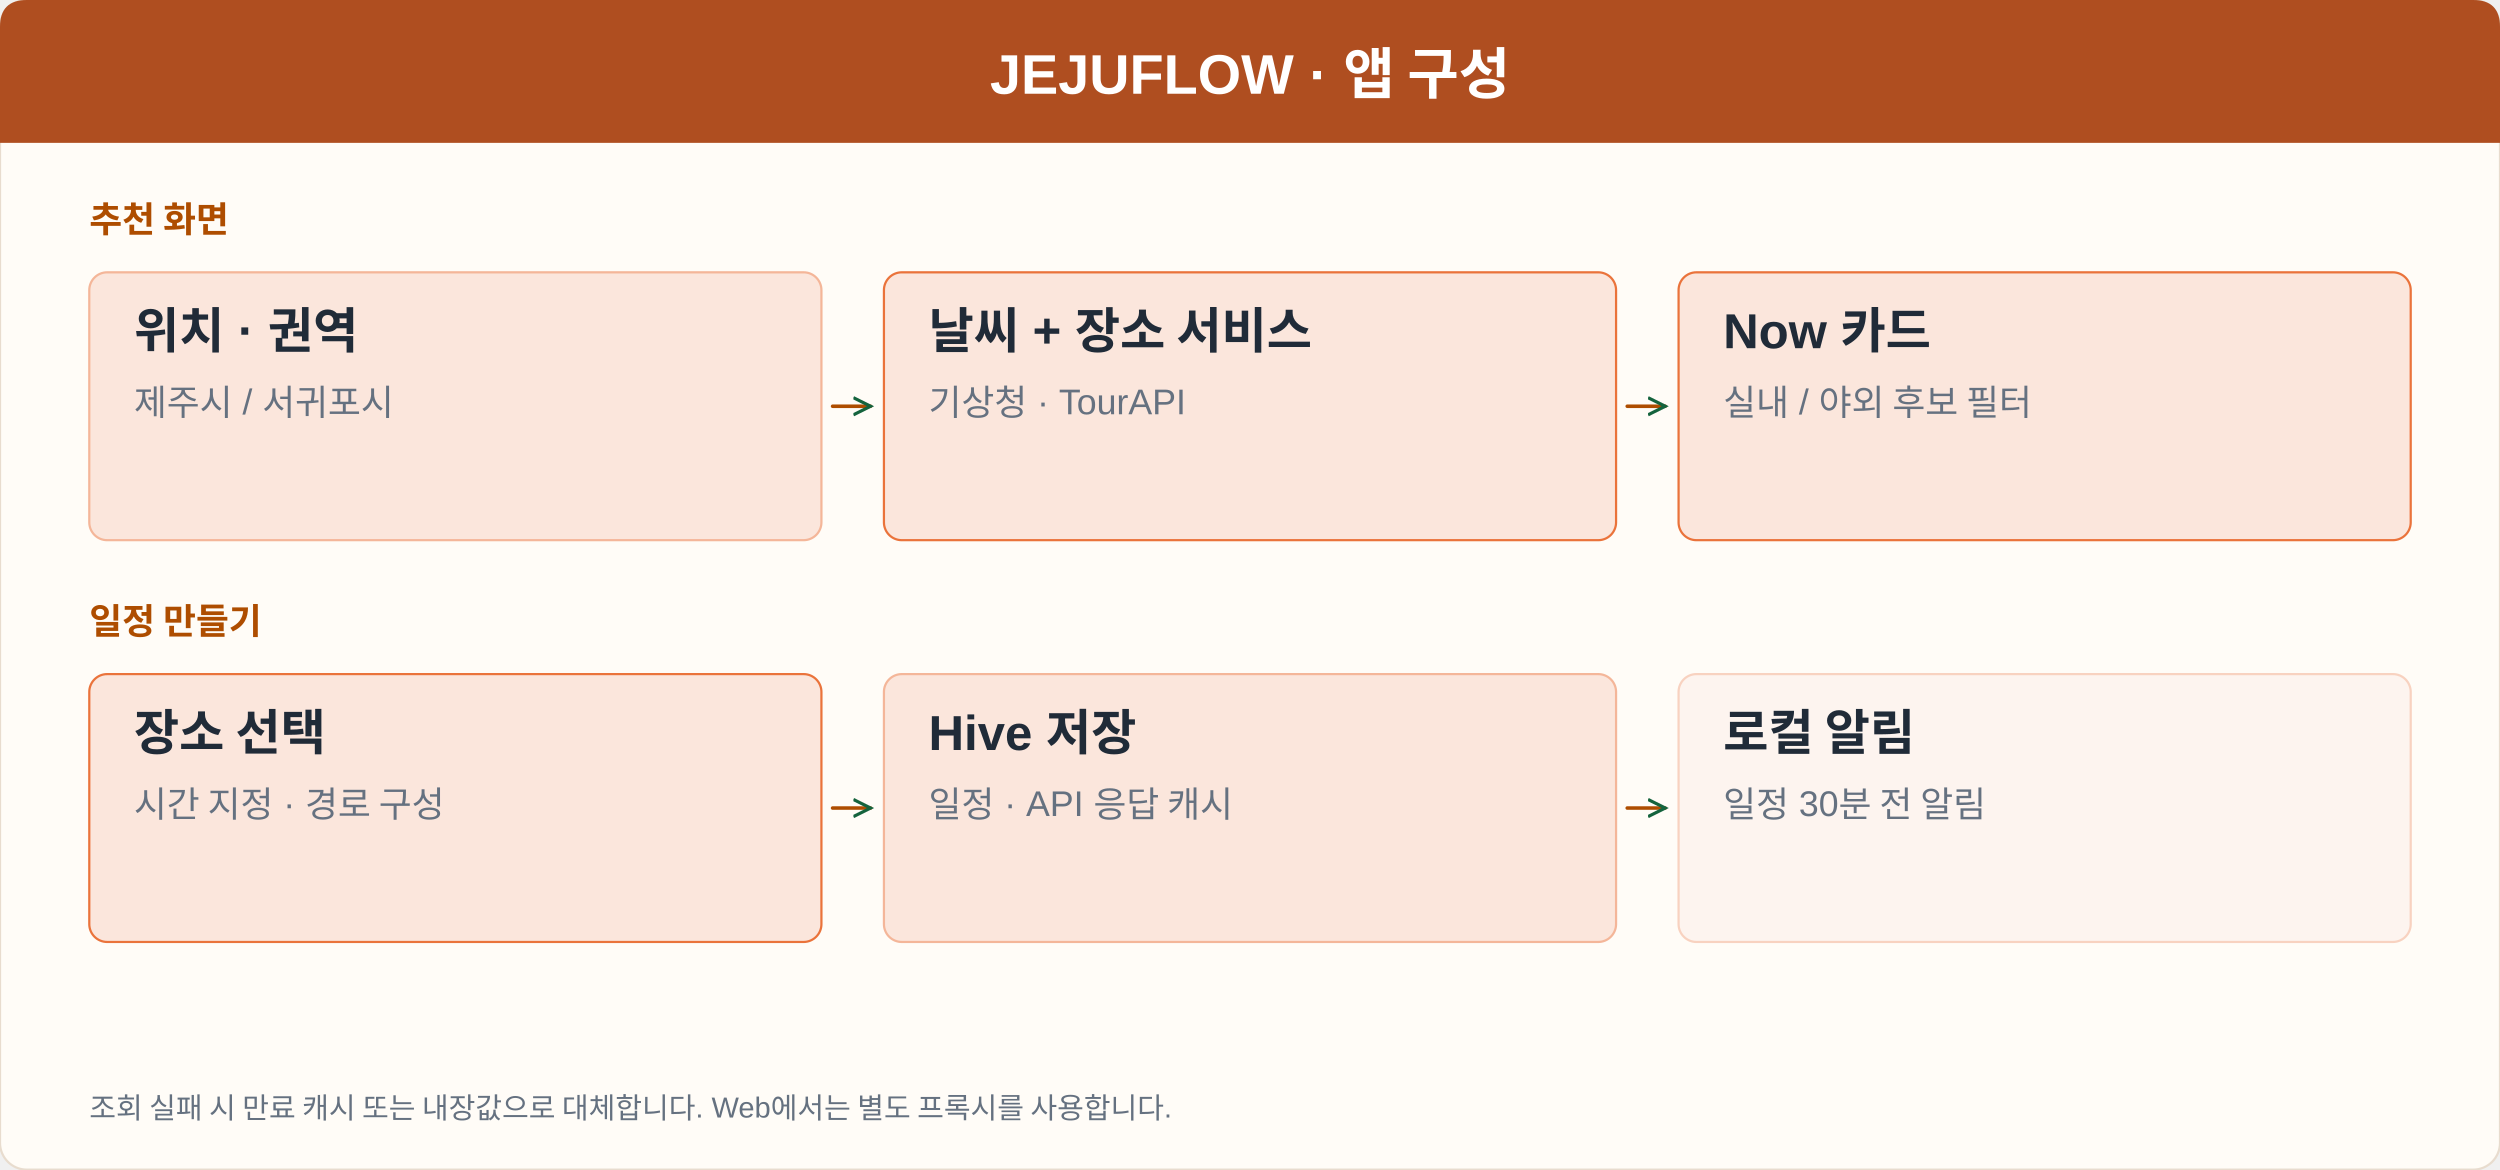
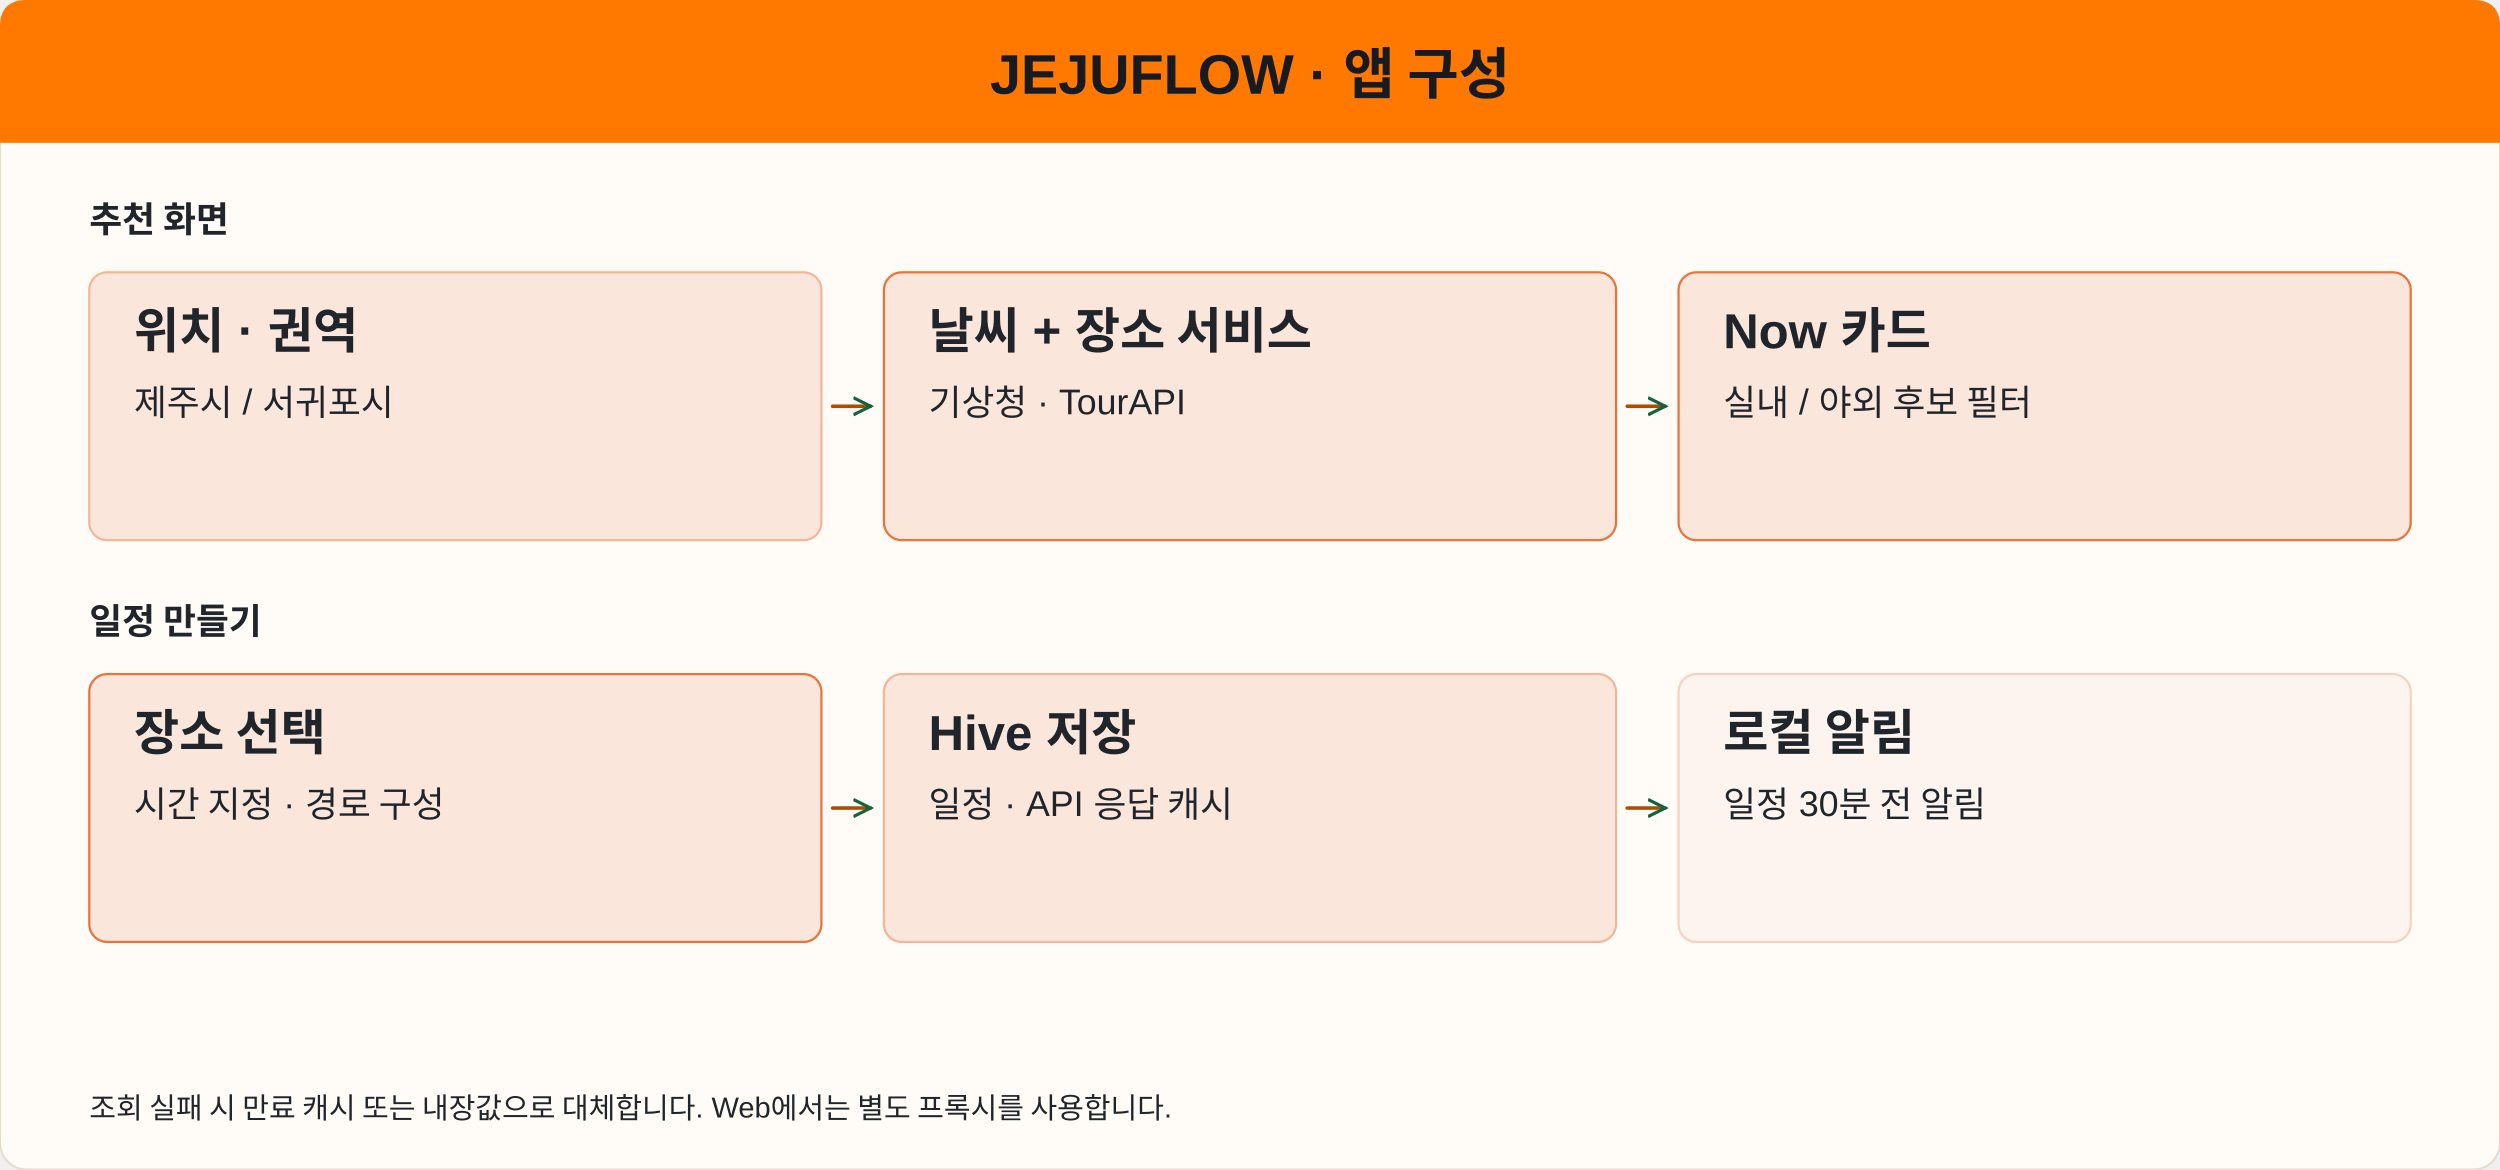
<svg xmlns="http://www.w3.org/2000/svg" width="1120" height="524" viewBox="0 0 1120 524" role="img" aria-labelledby="title desc" font-family="Segoe UI, Malgun Gothic, Arial, sans-serif">
  <defs>
    <marker id="arrow" viewBox="0 0 10 10" refX="8" refY="5" markerWidth="6" markerHeight="6" orient="auto">
      <path d="M0 1 L8 5 L0 9" fill="none" stroke="#14633D" stroke-width="1.5" />
    </marker>
  </defs>
  <rect x="0" y="0" width="1120" height="524" rx="12" fill="#FFFCF7" stroke="#E8DCCE" />
-   <path d="M12 0 H1108 Q1120 0 1120 12 V64 H0 V12 Q0 0 12 0 Z" fill="#AF4E20" />
-   <text x="560" text-anchor="middle" y="42" font-size="25" fill="#FFFFFF" font-weight="600">JEJUFLOW · 앱 구성</text>
+   <path d="M12 0 H1108 Q1120 0 1120 12 V64 H0 V12 Q0 0 12 0 Z" fill="#FF7900" />
+   <text x="560" text-anchor="middle" y="42" font-size="25" fill="#171B20" font-weight="600">JEJUFLOW · 앱 구성</text>
  <g transform="translate(0 -80)">
-     <text x="40" y="184" font-size="16" fill="#AE4D00" font-weight="600">추천 화면</text>
+     <text x="40" y="184" font-size="16" fill="#20252B" font-weight="600">추천 화면</text>
    <rect x="40" y="202" width="328" height="120" rx="8" fill="#FBE6DC" stroke="#F4B699" />
-     <text x="60" y="236" font-size="22" fill="#202B38" font-weight="600">위치 · 권역</text>
-     <text x="60" y="266" font-size="16" fill="#657180" font-weight="400">제주시 / 서귀포시</text>
+     <text x="60" y="236" font-size="22" fill="#20252B" font-weight="600">위치 · 권역</text>
+     <text x="60" y="266" font-size="16" fill="#20252B" font-weight="500">제주시 / 서귀포시</text>
    <path d="M373 262 L390 262" fill="none" stroke="#AE4D00" stroke-width="1.6" stroke-linecap="round" stroke-linejoin="round" marker-end="url(#arrow)" />
    <rect x="396" y="202" width="328" height="120" rx="8" fill="#FBE6DC" stroke="#EA733B" />
-     <text x="416" y="236" font-size="22" fill="#202B38" font-weight="600">날씨 + 장소 서비스</text>
-     <text x="416" y="266" font-size="16" fill="#657180" font-weight="400">기상청 · TourAPI</text>
+     <text x="416" y="236" font-size="22" fill="#20252B" font-weight="600">날씨 + 장소 서비스</text>
+     <text x="416" y="266" font-size="16" fill="#20252B" font-weight="500">기상청 · TourAPI</text>
    <path d="M729 262 L746 262" fill="none" stroke="#AE4D00" stroke-width="1.6" stroke-linecap="round" stroke-linejoin="round" marker-end="url(#arrow)" />
    <rect x="752" y="202" width="328" height="120" rx="8" fill="#FBE6DC" stroke="#EA733B" />
-     <text x="772" y="236" font-size="22" fill="#202B38" font-weight="600">Now 카드</text>
-     <text x="772" y="266" font-size="16" fill="#657180" font-weight="400">실내 / 야외 후보 필터</text>
-     <text x="40" y="364" font-size="16" fill="#AE4D00" font-weight="600">일정 만들기</text>
+     <text x="772" y="236" font-size="22" fill="#20252B" font-weight="600">Now 카드</text>
+     <text x="772" y="266" font-size="16" fill="#20252B" font-weight="500">실내 / 야외 후보 필터</text>
+     <text x="40" y="364" font-size="16" fill="#20252B" font-weight="600">일정 만들기</text>
    <rect x="40" y="382" width="328" height="120" rx="8" fill="#FBE6DC" stroke="#EA733B" />
-     <text x="60" y="416" font-size="22" fill="#202B38" font-weight="600">장소 선택</text>
-     <text x="60" y="446" font-size="16" fill="#657180" font-weight="400">시간 지정 · 경로 구성</text>
+     <text x="60" y="416" font-size="22" fill="#20252B" font-weight="600">장소 선택</text>
+     <text x="60" y="446" font-size="16" fill="#20252B" font-weight="500">시간 지정 · 경로 구성</text>
    <path d="M373 442 L390 442" fill="none" stroke="#AE4D00" stroke-width="1.6" stroke-linecap="round" stroke-linejoin="round" marker-end="url(#arrow)" />
    <rect x="396" y="382" width="328" height="120" rx="8" fill="#FBE6DC" stroke="#F4B699" />
-     <text x="416" y="416" font-size="22" fill="#202B38" font-weight="600">Hive 저장</text>
-     <text x="416" y="446" font-size="16" fill="#657180" font-weight="400">일정 · API 응답 캐시</text>
+     <text x="416" y="416" font-size="22" fill="#20252B" font-weight="600">Hive 저장</text>
+     <text x="416" y="446" font-size="16" fill="#20252B" font-weight="500">일정 · API 응답 캐시</text>
    <path d="M729 442 L746 442" fill="none" stroke="#AE4D00" stroke-width="1.6" stroke-linecap="round" stroke-linejoin="round" marker-end="url(#arrow)" />
    <rect x="752" y="382" width="328" height="120" rx="8" fill="#FDF4EF" stroke="#F8D2C0" />
-     <text x="772" y="416" font-size="22" fill="#202B38" font-weight="600">로컬 알림</text>
-     <text x="772" y="446" font-size="16" fill="#657180" font-weight="400">일정 30분 전 알림</text>
-     <text x="40" y="581" font-size="13" fill="#657180" font-weight="400">조회 실패 시 만료 캐시 또는 내장값으로 대체합니다. Web에서는 별도 프록시를 사용합니다.</text>
+     <text x="772" y="416" font-size="22" fill="#20252B" font-weight="600">로컬 알림</text>
+     <text x="772" y="446" font-size="16" fill="#20252B" font-weight="500">일정 30분 전 알림</text>
+     <text x="40" y="581" font-size="13" fill="#20252B" font-weight="500">조회 실패 시 만료 캐시 또는 내장값으로 대체합니다. Web에서는 별도 프록시를 사용합니다.</text>
  </g>
</svg>
